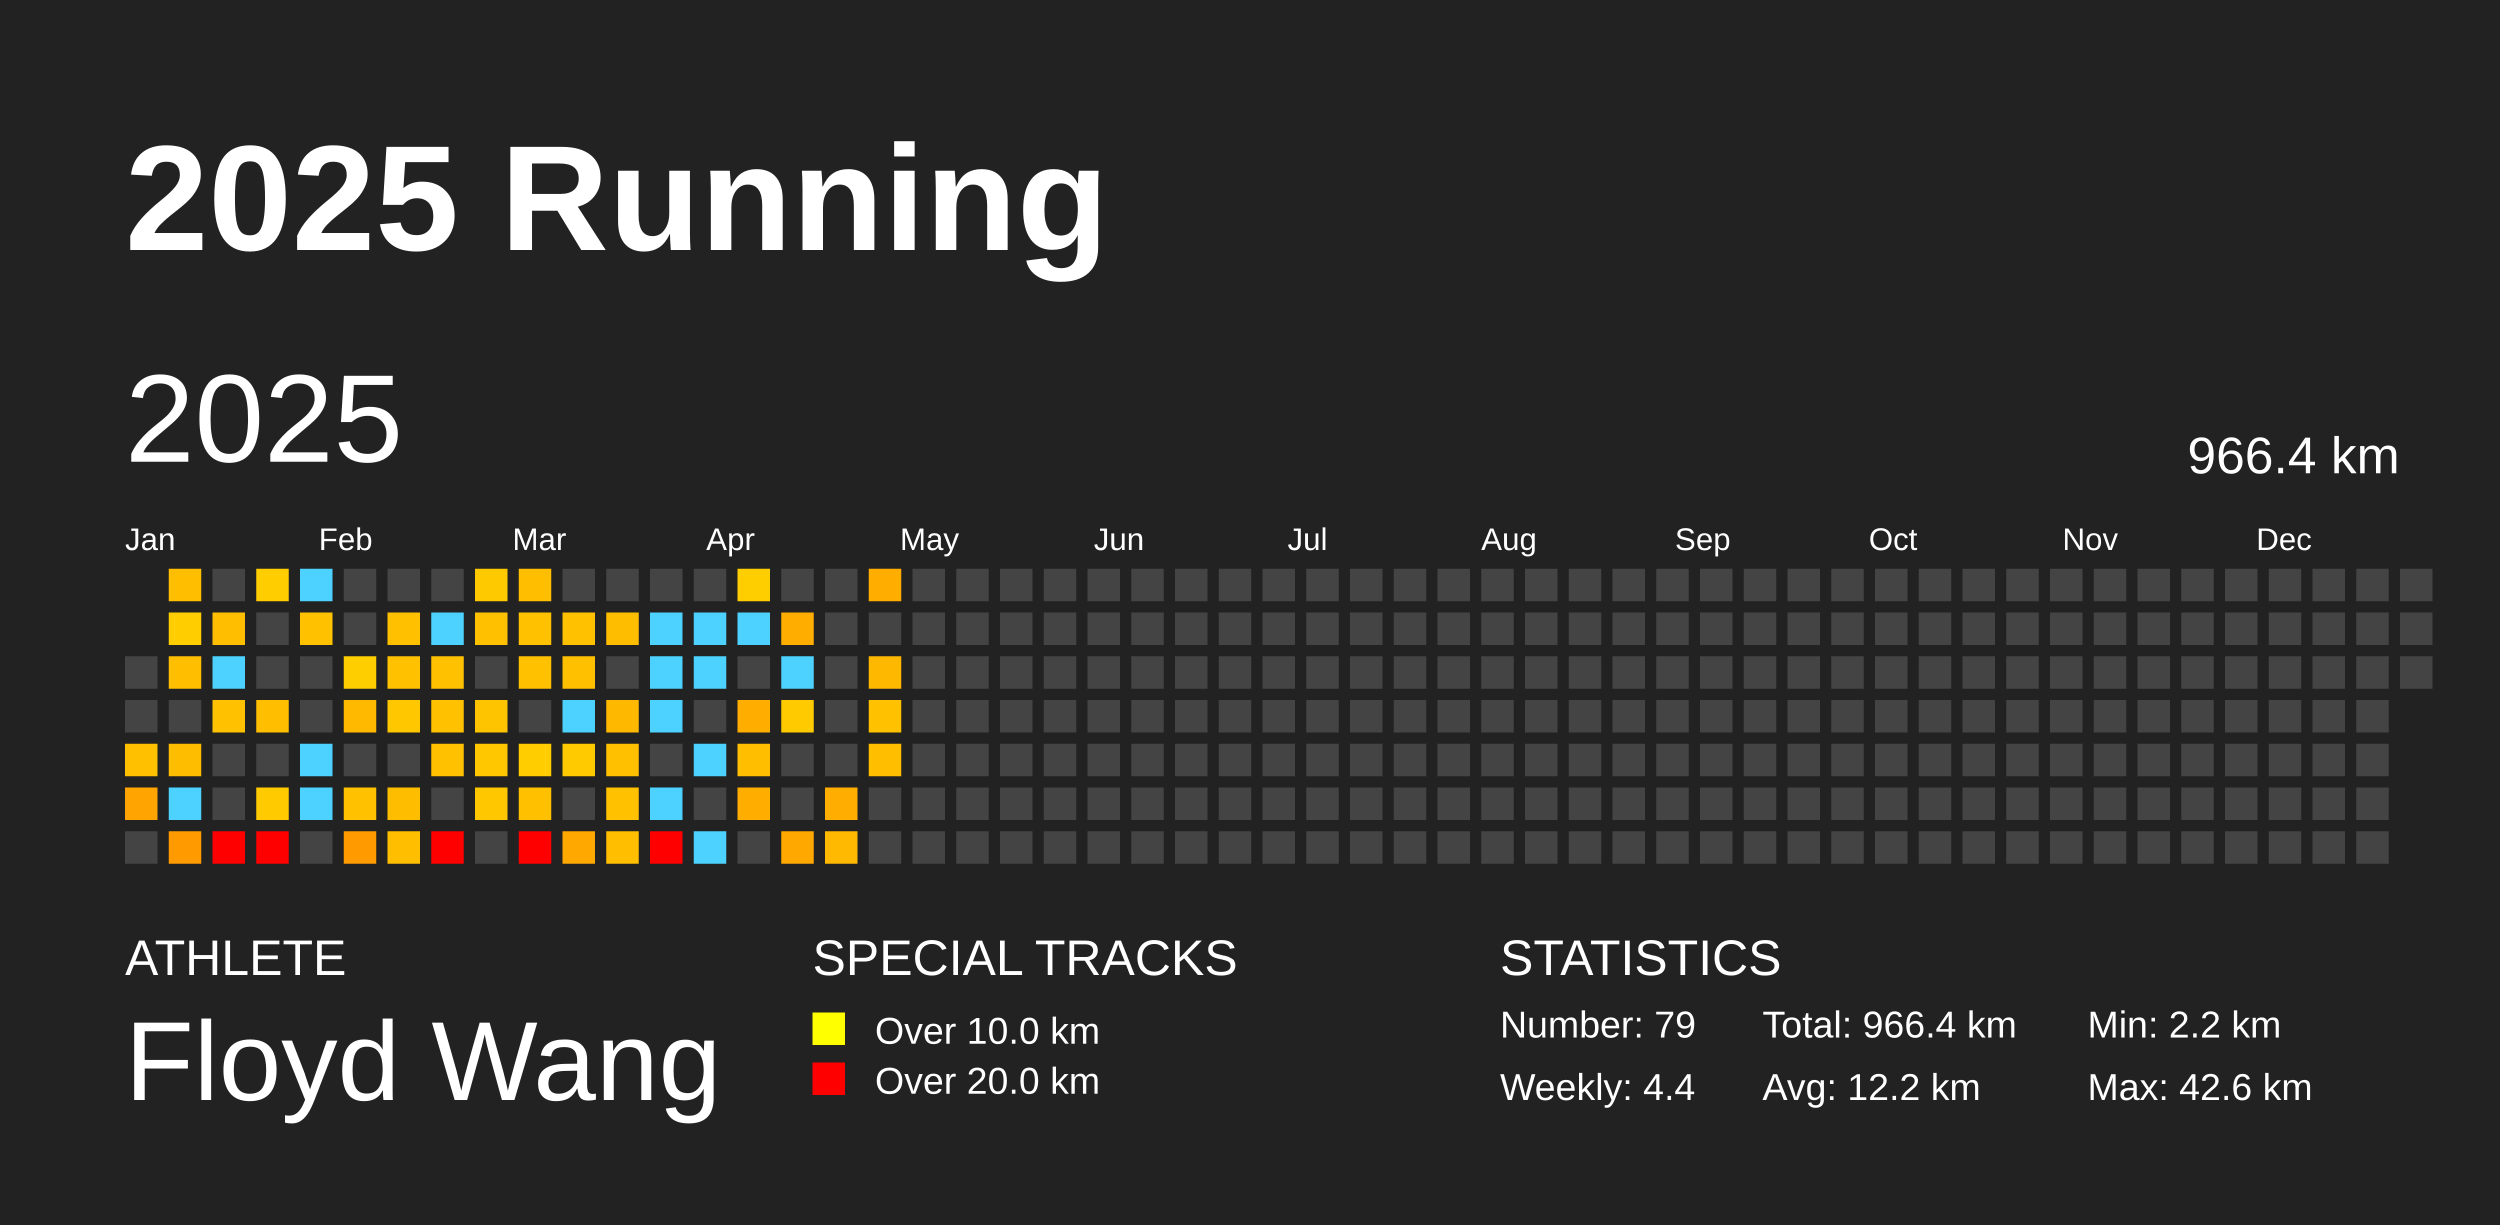
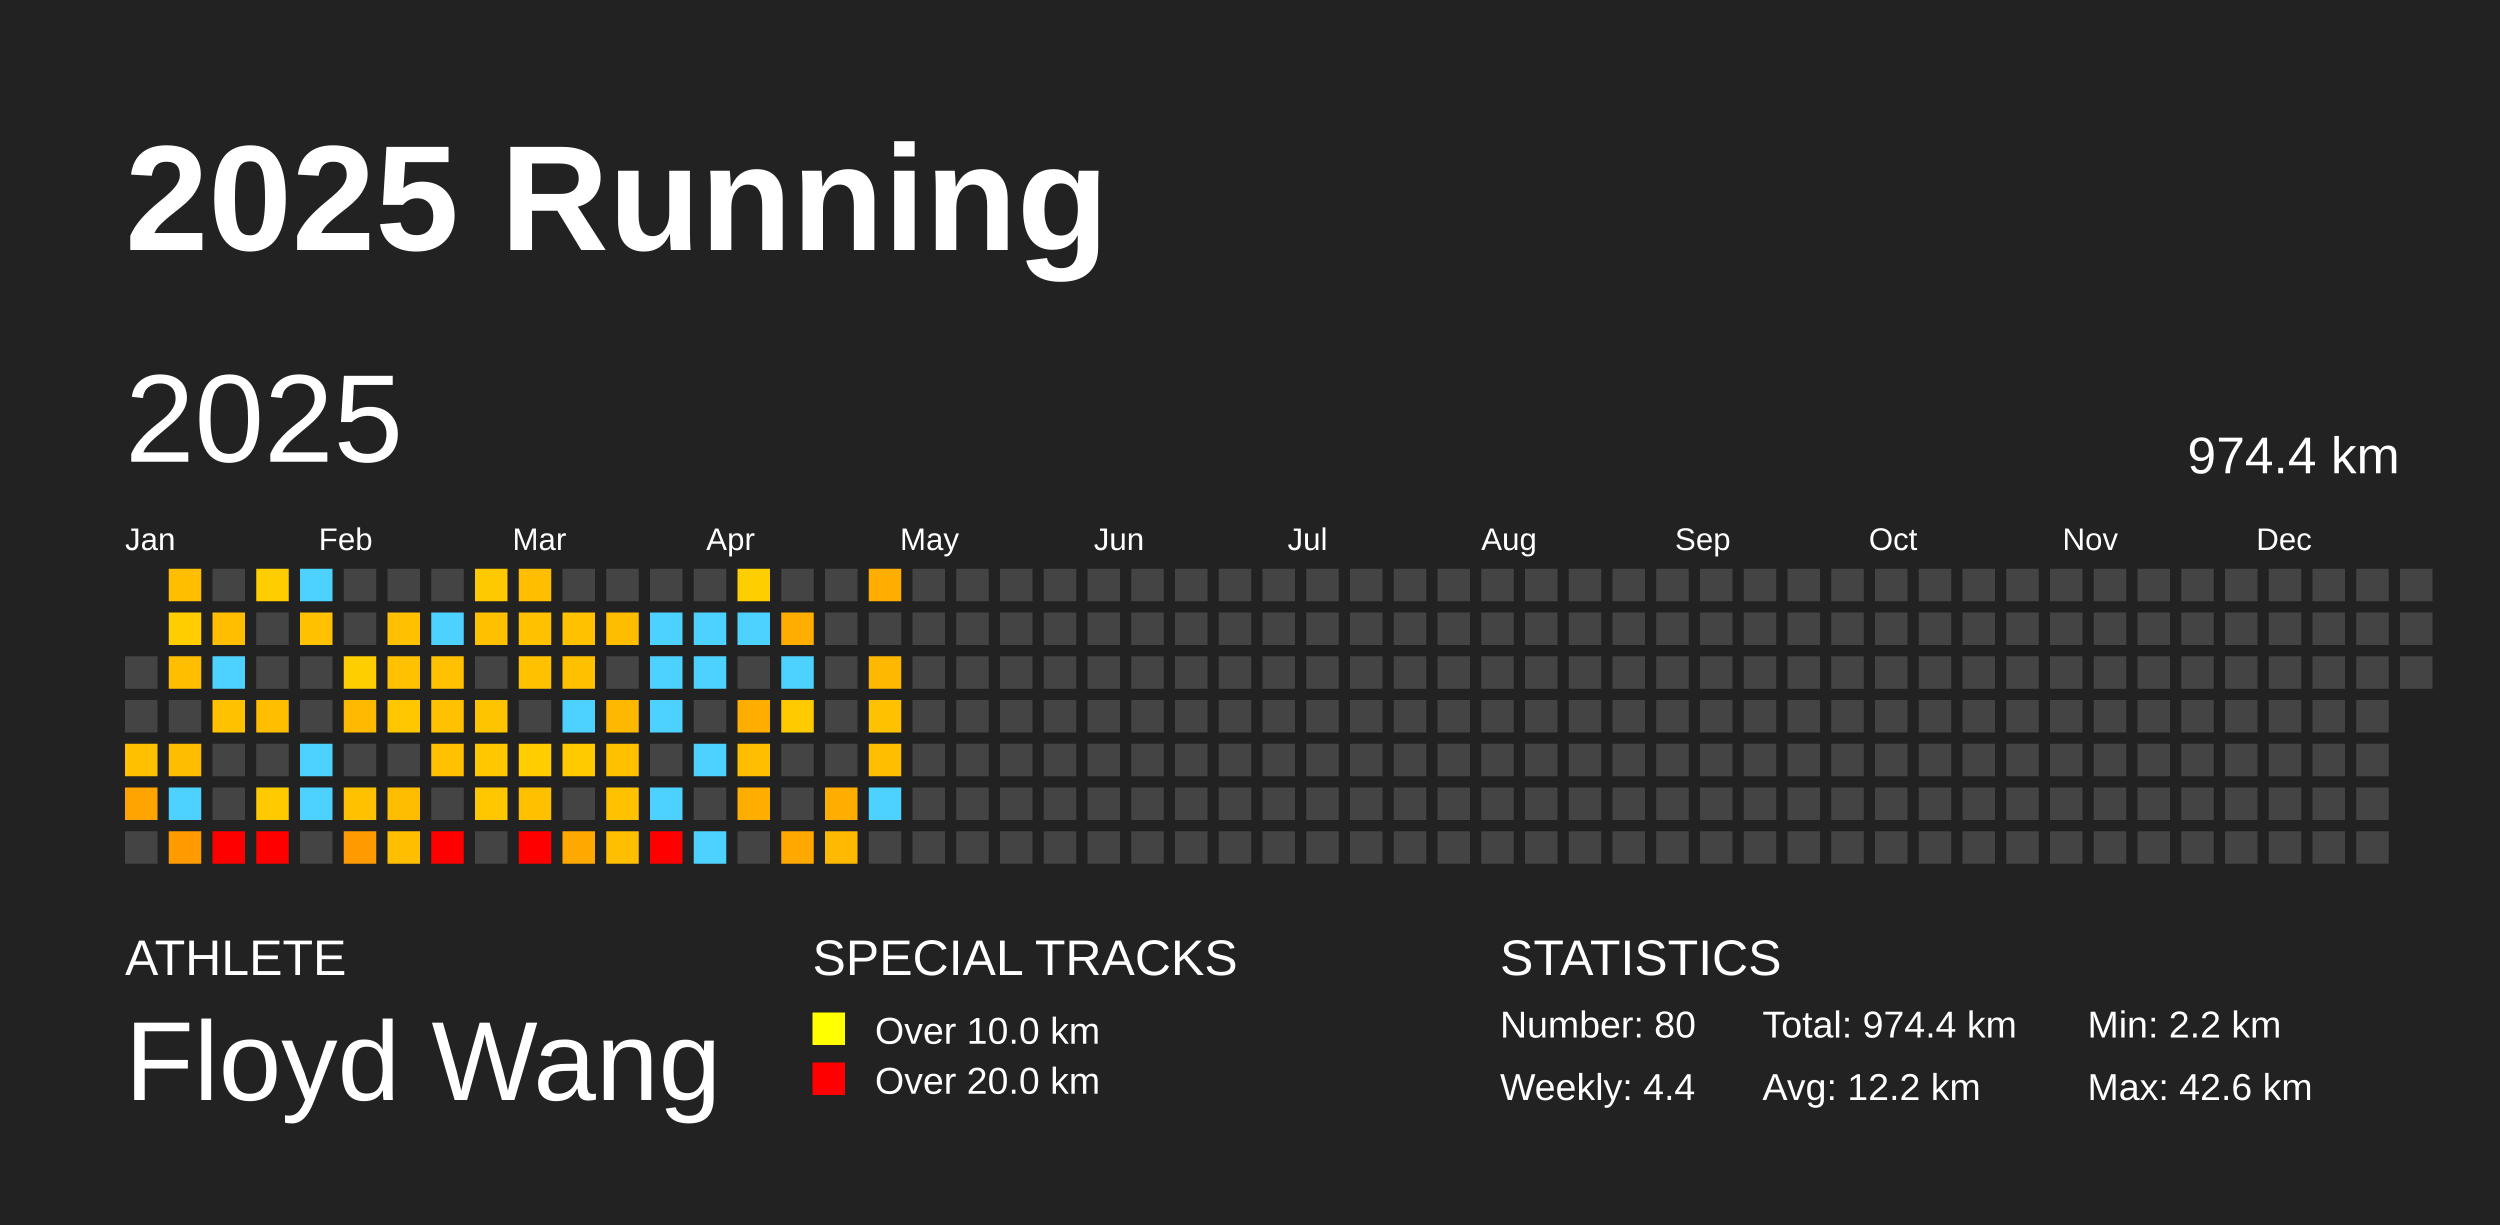
<svg xmlns="http://www.w3.org/2000/svg" baseProfile="full" height="98mm" version="1.1" viewBox="0,0,200,98" width="200mm">
  <defs />
  <rect fill="#222222" height="98" width="200" x="0" y="0" />
  <text fill="#FFFFFF" style="font-size:12px; font-family:Arial; font-weight:bold;" x="10" y="20">2025 Running</text>
  <text fill="#FFFFFF" style="font-size:4px; font-family:Arial" x="10" y="78">ATHLETE</text>
  <text fill="#FFFFFF" style="font-size:9px; font-family:Arial" x="10" y="88">Floyd Wang</text>
  <text fill="#FFFFFF" style="font-size:4px; font-family:Arial" x="65" y="78">SPECIAL TRACKS</text>
  <rect fill="yellow" height="2.6" width="2.6" x="65" y="81" />
  <text fill="#FFFFFF" style="font-size:3px; font-family:Arial" x="70" y="83.5">Over 10.0 km</text>
  <rect fill="red" height="2.6" width="2.6" x="65" y="85" />
  <text fill="#FFFFFF" style="font-size:3px; font-family:Arial" x="70" y="87.5">Over 20.0 km</text>
  <text fill="#FFFFFF" style="font-size:4px; font-family:Arial" x="120" y="78">STATISTICS</text>
-   <text fill="#FFFFFF" style="font-size:3px; font-family:Arial" x="120" y="83">Number: 79</text>
+   <text fill="#FFFFFF" style="font-size:3px; font-family:Arial" x="120" y="83">Number: 80</text>
  <text fill="#FFFFFF" style="font-size:3px; font-family:Arial" x="120" y="88">Weekly: 4.4</text>
-   <text fill="#FFFFFF" style="font-size:3px; font-family:Arial" x="141" y="83">Total: 966.4 km</text>
+   <text fill="#FFFFFF" style="font-size:3px; font-family:Arial" x="141" y="83">Total: 974.4 km</text>
  <text fill="#FFFFFF" style="font-size:3px; font-family:Arial" x="141" y="88">Avg: 12.2 km</text>
  <text fill="#FFFFFF" style="font-size:3px; font-family:Arial" x="167" y="83">Min: 2.2 km</text>
  <text fill="#FFFFFF" style="font-size:3px; font-family:Arial" x="167" y="88">Max: 42.6 km</text>
  <text dominant-baseline="hanging" fill="#FFFFFF" style="font-size:10.0px; font-family:Arial;" x="10" y="30">2025</text>
-   <text dominant-baseline="hanging" fill="#FFFFFF" style="font-size:4.125px; font-family:Arial;" x="175" y="35">966.4 km</text>
+   <text dominant-baseline="hanging" fill="#FFFFFF" style="font-size:4.125px; font-family:Arial;" x="175" y="35">974.4 km</text>
  <text fill="#FFFFFF" style="font-size:2.5px; font-family:Arial" x="10.0" y="44">Jan</text>
  <text fill="#FFFFFF" style="font-size:2.5px; font-family:Arial" x="25.5" y="44">Feb</text>
  <text fill="#FFFFFF" style="font-size:2.5px; font-family:Arial" x="41.0" y="44">Mar</text>
  <text fill="#FFFFFF" style="font-size:2.5px; font-family:Arial" x="56.5" y="44">Apr</text>
  <text fill="#FFFFFF" style="font-size:2.5px; font-family:Arial" x="72.0" y="44">May</text>
  <text fill="#FFFFFF" style="font-size:2.5px; font-family:Arial" x="87.5" y="44">Jun</text>
  <text fill="#FFFFFF" style="font-size:2.5px; font-family:Arial" x="103.0" y="44">Jul</text>
  <text fill="#FFFFFF" style="font-size:2.5px; font-family:Arial" x="118.5" y="44">Aug</text>
  <text fill="#FFFFFF" style="font-size:2.5px; font-family:Arial" x="134.0" y="44">Sep</text>
  <text fill="#FFFFFF" style="font-size:2.5px; font-family:Arial" x="149.5" y="44">Oct</text>
  <text fill="#FFFFFF" style="font-size:2.5px; font-family:Arial" x="165.0" y="44">Nov</text>
  <text fill="#FFFFFF" style="font-size:2.5px; font-family:Arial" x="180.5" y="44">Dec</text>
  <rect fill="#444444" height="2.6" width="2.6" x="10.0" y="52.5" />
  <rect fill="#444444" height="2.6" width="2.6" x="10.0" y="56.0" />
  <rect fill="#ffc000" height="2.6" width="2.6" x="10.0" y="59.5" />
  <rect fill="#ffa400" height="2.6" width="2.6" x="10.0" y="63.0" />
  <rect fill="#444444" height="2.6" width="2.6" x="10.0" y="66.5" />
  <rect fill="#ffbf00" height="2.6" width="2.6" x="13.5" y="45.5" />
  <rect fill="#ffcd00" height="2.6" width="2.6" x="13.5" y="49.0" />
  <rect fill="#ffbf00" height="2.6" width="2.6" x="13.5" y="52.5" />
  <rect fill="#444444" height="2.6" width="2.6" x="13.5" y="56.0" />
  <rect fill="#ffbd00" height="2.6" width="2.6" x="13.5" y="59.5" />
  <rect fill="#4dd2ff" height="2.6" width="2.6" x="13.5" y="63.0" />
  <rect fill="#ff9b00" height="2.6" width="2.6" x="13.5" y="66.5" />
  <rect fill="#444444" height="2.6" width="2.6" x="17.0" y="45.5" />
  <rect fill="#ffbf00" height="2.6" width="2.6" x="17.0" y="49.0" />
  <rect fill="#4dd2ff" height="2.6" width="2.6" x="17.0" y="52.5" />
  <rect fill="#ffc100" height="2.6" width="2.6" x="17.0" y="56.0" />
  <rect fill="#444444" height="2.6" width="2.6" x="17.0" y="59.5" />
  <rect fill="#444444" height="2.6" width="2.6" x="17.0" y="63.0" />
  <rect fill="red" height="2.6" width="2.6" x="17.0" y="66.5" />
  <rect fill="#ffcd00" height="2.6" width="2.6" x="20.5" y="45.5" />
  <rect fill="#444444" height="2.6" width="2.6" x="20.5" y="49.0" />
  <rect fill="#444444" height="2.6" width="2.6" x="20.5" y="52.5" />
  <rect fill="#ffbe00" height="2.6" width="2.6" x="20.5" y="56.0" />
  <rect fill="#444444" height="2.6" width="2.6" x="20.5" y="59.5" />
  <rect fill="#ffcb00" height="2.6" width="2.6" x="20.5" y="63.0" />
  <rect fill="red" height="2.6" width="2.6" x="20.5" y="66.5" />
  <rect fill="#4dd2ff" height="2.6" width="2.6" x="24.0" y="45.5" />
  <rect fill="#ffc100" height="2.6" width="2.6" x="24.0" y="49.0" />
  <rect fill="#444444" height="2.6" width="2.6" x="24.0" y="52.5" />
  <rect fill="#444444" height="2.6" width="2.6" x="24.0" y="56.0" />
  <rect fill="#4dd2ff" height="2.6" width="2.6" x="24.0" y="59.5" />
  <rect fill="#4dd2ff" height="2.6" width="2.6" x="24.0" y="63.0" />
  <rect fill="#444444" height="2.6" width="2.6" x="24.0" y="66.5" />
  <rect fill="#444444" height="2.6" width="2.6" x="27.5" y="45.5" />
  <rect fill="#444444" height="2.6" width="2.6" x="27.5" y="49.0" />
  <rect fill="#ffce00" height="2.6" width="2.6" x="27.5" y="52.5" />
  <rect fill="#ffba00" height="2.6" width="2.6" x="27.5" y="56.0" />
  <rect fill="#444444" height="2.6" width="2.6" x="27.5" y="59.5" />
  <rect fill="#ffc100" height="2.6" width="2.6" x="27.5" y="63.0" />
  <rect fill="#ff9b00" height="2.6" width="2.6" x="27.5" y="66.5" />
  <rect fill="#444444" height="2.6" width="2.6" x="31.0" y="45.5" />
  <rect fill="#ffc000" height="2.6" width="2.6" x="31.0" y="49.0" />
  <rect fill="#ffc100" height="2.6" width="2.6" x="31.0" y="52.5" />
  <rect fill="#ffc700" height="2.6" width="2.6" x="31.0" y="56.0" />
  <rect fill="#444444" height="2.6" width="2.6" x="31.0" y="59.5" />
  <rect fill="#ffbd00" height="2.6" width="2.6" x="31.0" y="63.0" />
  <rect fill="#ffbf00" height="2.6" width="2.6" x="31.0" y="66.5" />
  <rect fill="#444444" height="2.6" width="2.6" x="34.5" y="45.5" />
  <rect fill="#4dd2ff" height="2.6" width="2.6" x="34.5" y="49.0" />
  <rect fill="#ffc100" height="2.6" width="2.6" x="34.5" y="52.5" />
  <rect fill="#ffc100" height="2.6" width="2.6" x="34.5" y="56.0" />
  <rect fill="#ffc100" height="2.6" width="2.6" x="34.5" y="59.5" />
  <rect fill="#444444" height="2.6" width="2.6" x="34.5" y="63.0" />
  <rect fill="red" height="2.6" width="2.6" x="34.5" y="66.5" />
  <rect fill="#ffc900" height="2.6" width="2.6" x="38.0" y="45.5" />
  <rect fill="#ffc000" height="2.6" width="2.6" x="38.0" y="49.0" />
  <rect fill="#444444" height="2.6" width="2.6" x="38.0" y="52.5" />
  <rect fill="#ffc400" height="2.6" width="2.6" x="38.0" y="56.0" />
  <rect fill="#ffc700" height="2.6" width="2.6" x="38.0" y="59.5" />
  <rect fill="#ffc700" height="2.6" width="2.6" x="38.0" y="63.0" />
  <rect fill="#444444" height="2.6" width="2.6" x="38.0" y="66.5" />
  <rect fill="#ffbe00" height="2.6" width="2.6" x="41.5" y="45.5" />
  <rect fill="#ffc100" height="2.6" width="2.6" x="41.5" y="49.0" />
  <rect fill="#ffc100" height="2.6" width="2.6" x="41.5" y="52.5" />
  <rect fill="#444444" height="2.6" width="2.6" x="41.5" y="56.0" />
  <rect fill="#ffcd00" height="2.6" width="2.6" x="41.5" y="59.5" />
  <rect fill="#ffc000" height="2.6" width="2.6" x="41.5" y="63.0" />
  <rect fill="red" height="2.6" width="2.6" x="41.5" y="66.5" />
  <rect fill="#444444" height="2.6" width="2.6" x="45.0" y="45.5" />
  <rect fill="#ffc100" height="2.6" width="2.6" x="45.0" y="49.0" />
  <rect fill="#ffc000" height="2.6" width="2.6" x="45.0" y="52.5" />
  <rect fill="#4dd2ff" height="2.6" width="2.6" x="45.0" y="56.0" />
  <rect fill="#ffcb00" height="2.6" width="2.6" x="45.0" y="59.5" />
  <rect fill="#444444" height="2.6" width="2.6" x="45.0" y="63.0" />
  <rect fill="#ffa800" height="2.6" width="2.6" x="45.0" y="66.5" />
  <rect fill="#444444" height="2.6" width="2.6" x="48.5" y="45.5" />
  <rect fill="#ffbd00" height="2.6" width="2.6" x="48.5" y="49.0" />
  <rect fill="#444444" height="2.6" width="2.6" x="48.5" y="52.5" />
  <rect fill="#ffb800" height="2.6" width="2.6" x="48.5" y="56.0" />
  <rect fill="#ffc000" height="2.6" width="2.6" x="48.5" y="59.5" />
  <rect fill="#ffc100" height="2.6" width="2.6" x="48.5" y="63.0" />
  <rect fill="#ffbe00" height="2.6" width="2.6" x="48.5" y="66.5" />
  <rect fill="#444444" height="2.6" width="2.6" x="52.0" y="45.5" />
  <rect fill="#4dd2ff" height="2.6" width="2.6" x="52.0" y="49.0" />
  <rect fill="#4dd2ff" height="2.6" width="2.6" x="52.0" y="52.5" />
  <rect fill="#4dd2ff" height="2.6" width="2.6" x="52.0" y="56.0" />
  <rect fill="#444444" height="2.6" width="2.6" x="52.0" y="59.5" />
  <rect fill="#4dd2ff" height="2.6" width="2.6" x="52.0" y="63.0" />
  <rect fill="red" height="2.6" width="2.6" x="52.0" y="66.5" />
  <rect fill="#444444" height="2.6" width="2.6" x="55.5" y="45.5" />
  <rect fill="#4dd2ff" height="2.6" width="2.6" x="55.5" y="49.0" />
  <rect fill="#4dd2ff" height="2.6" width="2.6" x="55.5" y="52.5" />
  <rect fill="#444444" height="2.6" width="2.6" x="55.5" y="56.0" />
  <rect fill="#4dd2ff" height="2.6" width="2.6" x="55.5" y="59.5" />
  <rect fill="#444444" height="2.6" width="2.6" x="55.5" y="63.0" />
  <rect fill="#4dd2ff" height="2.6" width="2.6" x="55.5" y="66.5" />
  <rect fill="#ffce00" height="2.6" width="2.6" x="59.0" y="45.5" />
  <rect fill="#4dd2ff" height="2.6" width="2.6" x="59.0" y="49.0" />
  <rect fill="#444444" height="2.6" width="2.6" x="59.0" y="52.5" />
  <rect fill="#ffae00" height="2.6" width="2.6" x="59.0" y="56.0" />
  <rect fill="#ffbf00" height="2.6" width="2.6" x="59.0" y="59.5" />
  <rect fill="#ffae00" height="2.6" width="2.6" x="59.0" y="63.0" />
  <rect fill="#444444" height="2.6" width="2.6" x="59.0" y="66.5" />
  <rect fill="#444444" height="2.6" width="2.6" x="62.5" y="45.5" />
  <rect fill="#ffae00" height="2.6" width="2.6" x="62.5" y="49.0" />
  <rect fill="#4dd2ff" height="2.6" width="2.6" x="62.5" y="52.5" />
  <rect fill="#ffcb00" height="2.6" width="2.6" x="62.5" y="56.0" />
  <rect fill="#444444" height="2.6" width="2.6" x="62.5" y="59.5" />
  <rect fill="#444444" height="2.6" width="2.6" x="62.5" y="63.0" />
  <rect fill="#ffa800" height="2.6" width="2.6" x="62.5" y="66.5" />
  <rect fill="#444444" height="2.6" width="2.6" x="66.0" y="45.5" />
  <rect fill="#444444" height="2.6" width="2.6" x="66.0" y="49.0" />
  <rect fill="#444444" height="2.6" width="2.6" x="66.0" y="52.5" />
  <rect fill="#444444" height="2.6" width="2.6" x="66.0" y="56.0" />
  <rect fill="#444444" height="2.6" width="2.6" x="66.0" y="59.5" />
  <rect fill="#ffad00" height="2.6" width="2.6" x="66.0" y="63.0" />
  <rect fill="#ffb900" height="2.6" width="2.6" x="66.0" y="66.5" />
  <rect fill="#ffae00" height="2.6" width="2.6" x="69.5" y="45.5" />
  <rect fill="#444444" height="2.6" width="2.6" x="69.5" y="49.0" />
  <rect fill="#ffb800" height="2.6" width="2.6" x="69.5" y="52.5" />
  <rect fill="#ffc100" height="2.6" width="2.6" x="69.5" y="56.0" />
  <rect fill="#ffbf00" height="2.6" width="2.6" x="69.5" y="59.5" />
-   <rect fill="#444444" height="2.6" width="2.6" x="69.5" y="63.0" />
+   <rect fill="#4dd2ff" height="2.6" width="2.6" x="69.5" y="63.0" />
  <rect fill="#444444" height="2.6" width="2.6" x="69.5" y="66.5" />
  <rect fill="#444444" height="2.6" width="2.6" x="73.0" y="45.5" />
  <rect fill="#444444" height="2.6" width="2.6" x="73.0" y="49.0" />
  <rect fill="#444444" height="2.6" width="2.6" x="73.0" y="52.5" />
  <rect fill="#444444" height="2.6" width="2.6" x="73.0" y="56.0" />
  <rect fill="#444444" height="2.6" width="2.6" x="73.0" y="59.5" />
  <rect fill="#444444" height="2.6" width="2.6" x="73.0" y="63.0" />
  <rect fill="#444444" height="2.6" width="2.6" x="73.0" y="66.5" />
  <rect fill="#444444" height="2.6" width="2.6" x="76.5" y="45.5" />
  <rect fill="#444444" height="2.6" width="2.6" x="76.5" y="49.0" />
  <rect fill="#444444" height="2.6" width="2.6" x="76.5" y="52.5" />
  <rect fill="#444444" height="2.6" width="2.6" x="76.5" y="56.0" />
  <rect fill="#444444" height="2.6" width="2.6" x="76.5" y="59.5" />
  <rect fill="#444444" height="2.6" width="2.6" x="76.5" y="63.0" />
  <rect fill="#444444" height="2.6" width="2.6" x="76.5" y="66.5" />
  <rect fill="#444444" height="2.6" width="2.6" x="80.0" y="45.5" />
  <rect fill="#444444" height="2.6" width="2.6" x="80.0" y="49.0" />
  <rect fill="#444444" height="2.6" width="2.6" x="80.0" y="52.5" />
  <rect fill="#444444" height="2.6" width="2.6" x="80.0" y="56.0" />
  <rect fill="#444444" height="2.6" width="2.6" x="80.0" y="59.5" />
  <rect fill="#444444" height="2.6" width="2.6" x="80.0" y="63.0" />
  <rect fill="#444444" height="2.6" width="2.6" x="80.0" y="66.5" />
  <rect fill="#444444" height="2.6" width="2.6" x="83.5" y="45.5" />
  <rect fill="#444444" height="2.6" width="2.6" x="83.5" y="49.0" />
  <rect fill="#444444" height="2.6" width="2.6" x="83.5" y="52.5" />
  <rect fill="#444444" height="2.6" width="2.6" x="83.5" y="56.0" />
  <rect fill="#444444" height="2.6" width="2.6" x="83.5" y="59.5" />
  <rect fill="#444444" height="2.6" width="2.6" x="83.5" y="63.0" />
  <rect fill="#444444" height="2.6" width="2.6" x="83.5" y="66.5" />
  <rect fill="#444444" height="2.6" width="2.6" x="87.0" y="45.5" />
  <rect fill="#444444" height="2.6" width="2.6" x="87.0" y="49.0" />
  <rect fill="#444444" height="2.6" width="2.6" x="87.0" y="52.5" />
  <rect fill="#444444" height="2.6" width="2.6" x="87.0" y="56.0" />
  <rect fill="#444444" height="2.6" width="2.6" x="87.0" y="59.5" />
  <rect fill="#444444" height="2.6" width="2.6" x="87.0" y="63.0" />
  <rect fill="#444444" height="2.6" width="2.6" x="87.0" y="66.5" />
  <rect fill="#444444" height="2.6" width="2.6" x="90.5" y="45.5" />
  <rect fill="#444444" height="2.6" width="2.6" x="90.5" y="49.0" />
  <rect fill="#444444" height="2.6" width="2.6" x="90.5" y="52.5" />
  <rect fill="#444444" height="2.6" width="2.6" x="90.5" y="56.0" />
  <rect fill="#444444" height="2.6" width="2.6" x="90.5" y="59.5" />
  <rect fill="#444444" height="2.6" width="2.6" x="90.5" y="63.0" />
  <rect fill="#444444" height="2.6" width="2.6" x="90.5" y="66.5" />
  <rect fill="#444444" height="2.6" width="2.6" x="94.0" y="45.5" />
  <rect fill="#444444" height="2.6" width="2.6" x="94.0" y="49.0" />
  <rect fill="#444444" height="2.6" width="2.6" x="94.0" y="52.5" />
  <rect fill="#444444" height="2.6" width="2.6" x="94.0" y="56.0" />
  <rect fill="#444444" height="2.6" width="2.6" x="94.0" y="59.5" />
  <rect fill="#444444" height="2.6" width="2.6" x="94.0" y="63.0" />
  <rect fill="#444444" height="2.6" width="2.6" x="94.0" y="66.5" />
  <rect fill="#444444" height="2.6" width="2.6" x="97.5" y="45.5" />
  <rect fill="#444444" height="2.6" width="2.6" x="97.5" y="49.0" />
  <rect fill="#444444" height="2.6" width="2.6" x="97.5" y="52.5" />
  <rect fill="#444444" height="2.6" width="2.6" x="97.5" y="56.0" />
  <rect fill="#444444" height="2.6" width="2.6" x="97.5" y="59.5" />
  <rect fill="#444444" height="2.6" width="2.6" x="97.5" y="63.0" />
  <rect fill="#444444" height="2.6" width="2.6" x="97.5" y="66.5" />
  <rect fill="#444444" height="2.6" width="2.6" x="101.0" y="45.5" />
  <rect fill="#444444" height="2.6" width="2.6" x="101.0" y="49.0" />
  <rect fill="#444444" height="2.6" width="2.6" x="101.0" y="52.5" />
  <rect fill="#444444" height="2.6" width="2.6" x="101.0" y="56.0" />
  <rect fill="#444444" height="2.6" width="2.6" x="101.0" y="59.5" />
  <rect fill="#444444" height="2.6" width="2.6" x="101.0" y="63.0" />
  <rect fill="#444444" height="2.6" width="2.6" x="101.0" y="66.5" />
  <rect fill="#444444" height="2.6" width="2.6" x="104.5" y="45.5" />
  <rect fill="#444444" height="2.6" width="2.6" x="104.5" y="49.0" />
  <rect fill="#444444" height="2.6" width="2.6" x="104.5" y="52.5" />
  <rect fill="#444444" height="2.6" width="2.6" x="104.5" y="56.0" />
  <rect fill="#444444" height="2.6" width="2.6" x="104.5" y="59.5" />
  <rect fill="#444444" height="2.6" width="2.6" x="104.5" y="63.0" />
  <rect fill="#444444" height="2.6" width="2.6" x="104.5" y="66.5" />
  <rect fill="#444444" height="2.6" width="2.6" x="108.0" y="45.5" />
  <rect fill="#444444" height="2.6" width="2.6" x="108.0" y="49.0" />
  <rect fill="#444444" height="2.6" width="2.6" x="108.0" y="52.5" />
  <rect fill="#444444" height="2.6" width="2.6" x="108.0" y="56.0" />
  <rect fill="#444444" height="2.6" width="2.6" x="108.0" y="59.5" />
  <rect fill="#444444" height="2.6" width="2.6" x="108.0" y="63.0" />
  <rect fill="#444444" height="2.6" width="2.6" x="108.0" y="66.5" />
  <rect fill="#444444" height="2.6" width="2.6" x="111.5" y="45.5" />
  <rect fill="#444444" height="2.6" width="2.6" x="111.5" y="49.0" />
  <rect fill="#444444" height="2.6" width="2.6" x="111.5" y="52.5" />
  <rect fill="#444444" height="2.6" width="2.6" x="111.5" y="56.0" />
  <rect fill="#444444" height="2.6" width="2.6" x="111.5" y="59.5" />
  <rect fill="#444444" height="2.6" width="2.6" x="111.5" y="63.0" />
  <rect fill="#444444" height="2.6" width="2.6" x="111.5" y="66.5" />
  <rect fill="#444444" height="2.6" width="2.6" x="115.0" y="45.5" />
  <rect fill="#444444" height="2.6" width="2.6" x="115.0" y="49.0" />
  <rect fill="#444444" height="2.6" width="2.6" x="115.0" y="52.5" />
  <rect fill="#444444" height="2.6" width="2.6" x="115.0" y="56.0" />
  <rect fill="#444444" height="2.6" width="2.6" x="115.0" y="59.5" />
  <rect fill="#444444" height="2.6" width="2.6" x="115.0" y="63.0" />
  <rect fill="#444444" height="2.6" width="2.6" x="115.0" y="66.5" />
  <rect fill="#444444" height="2.6" width="2.6" x="118.5" y="45.5" />
  <rect fill="#444444" height="2.6" width="2.6" x="118.5" y="49.0" />
  <rect fill="#444444" height="2.6" width="2.6" x="118.5" y="52.5" />
  <rect fill="#444444" height="2.6" width="2.6" x="118.5" y="56.0" />
  <rect fill="#444444" height="2.6" width="2.6" x="118.5" y="59.5" />
  <rect fill="#444444" height="2.6" width="2.6" x="118.5" y="63.0" />
  <rect fill="#444444" height="2.6" width="2.6" x="118.5" y="66.5" />
  <rect fill="#444444" height="2.6" width="2.6" x="122.0" y="45.5" />
  <rect fill="#444444" height="2.6" width="2.6" x="122.0" y="49.0" />
  <rect fill="#444444" height="2.6" width="2.6" x="122.0" y="52.5" />
  <rect fill="#444444" height="2.6" width="2.6" x="122.0" y="56.0" />
  <rect fill="#444444" height="2.6" width="2.6" x="122.0" y="59.5" />
  <rect fill="#444444" height="2.6" width="2.6" x="122.0" y="63.0" />
  <rect fill="#444444" height="2.6" width="2.6" x="122.0" y="66.5" />
  <rect fill="#444444" height="2.6" width="2.6" x="125.5" y="45.5" />
  <rect fill="#444444" height="2.6" width="2.6" x="125.5" y="49.0" />
  <rect fill="#444444" height="2.6" width="2.6" x="125.5" y="52.5" />
  <rect fill="#444444" height="2.6" width="2.6" x="125.5" y="56.0" />
  <rect fill="#444444" height="2.6" width="2.6" x="125.5" y="59.5" />
  <rect fill="#444444" height="2.6" width="2.6" x="125.5" y="63.0" />
  <rect fill="#444444" height="2.6" width="2.6" x="125.5" y="66.5" />
  <rect fill="#444444" height="2.6" width="2.6" x="129.0" y="45.5" />
  <rect fill="#444444" height="2.6" width="2.6" x="129.0" y="49.0" />
  <rect fill="#444444" height="2.6" width="2.6" x="129.0" y="52.5" />
  <rect fill="#444444" height="2.6" width="2.6" x="129.0" y="56.0" />
  <rect fill="#444444" height="2.6" width="2.6" x="129.0" y="59.5" />
  <rect fill="#444444" height="2.6" width="2.6" x="129.0" y="63.0" />
  <rect fill="#444444" height="2.6" width="2.6" x="129.0" y="66.5" />
  <rect fill="#444444" height="2.6" width="2.6" x="132.5" y="45.5" />
  <rect fill="#444444" height="2.6" width="2.6" x="132.5" y="49.0" />
  <rect fill="#444444" height="2.6" width="2.6" x="132.5" y="52.5" />
  <rect fill="#444444" height="2.6" width="2.6" x="132.5" y="56.0" />
  <rect fill="#444444" height="2.6" width="2.6" x="132.5" y="59.5" />
  <rect fill="#444444" height="2.6" width="2.6" x="132.5" y="63.0" />
  <rect fill="#444444" height="2.6" width="2.6" x="132.5" y="66.5" />
  <rect fill="#444444" height="2.6" width="2.6" x="136.0" y="45.5" />
  <rect fill="#444444" height="2.6" width="2.6" x="136.0" y="49.0" />
  <rect fill="#444444" height="2.6" width="2.6" x="136.0" y="52.5" />
  <rect fill="#444444" height="2.6" width="2.6" x="136.0" y="56.0" />
  <rect fill="#444444" height="2.6" width="2.6" x="136.0" y="59.5" />
  <rect fill="#444444" height="2.6" width="2.6" x="136.0" y="63.0" />
  <rect fill="#444444" height="2.6" width="2.6" x="136.0" y="66.5" />
  <rect fill="#444444" height="2.6" width="2.6" x="139.5" y="45.5" />
  <rect fill="#444444" height="2.6" width="2.6" x="139.5" y="49.0" />
  <rect fill="#444444" height="2.6" width="2.6" x="139.5" y="52.5" />
  <rect fill="#444444" height="2.6" width="2.6" x="139.5" y="56.0" />
  <rect fill="#444444" height="2.6" width="2.6" x="139.5" y="59.5" />
  <rect fill="#444444" height="2.6" width="2.6" x="139.5" y="63.0" />
  <rect fill="#444444" height="2.6" width="2.6" x="139.5" y="66.5" />
  <rect fill="#444444" height="2.6" width="2.6" x="143.0" y="45.5" />
  <rect fill="#444444" height="2.6" width="2.6" x="143.0" y="49.0" />
  <rect fill="#444444" height="2.6" width="2.6" x="143.0" y="52.5" />
  <rect fill="#444444" height="2.6" width="2.6" x="143.0" y="56.0" />
  <rect fill="#444444" height="2.6" width="2.6" x="143.0" y="59.5" />
  <rect fill="#444444" height="2.6" width="2.6" x="143.0" y="63.0" />
  <rect fill="#444444" height="2.6" width="2.6" x="143.0" y="66.5" />
  <rect fill="#444444" height="2.6" width="2.6" x="146.5" y="45.5" />
  <rect fill="#444444" height="2.6" width="2.6" x="146.5" y="49.0" />
  <rect fill="#444444" height="2.6" width="2.6" x="146.5" y="52.5" />
  <rect fill="#444444" height="2.6" width="2.6" x="146.5" y="56.0" />
  <rect fill="#444444" height="2.6" width="2.6" x="146.5" y="59.5" />
  <rect fill="#444444" height="2.6" width="2.6" x="146.5" y="63.0" />
  <rect fill="#444444" height="2.6" width="2.6" x="146.5" y="66.5" />
  <rect fill="#444444" height="2.6" width="2.6" x="150.0" y="45.5" />
  <rect fill="#444444" height="2.6" width="2.6" x="150.0" y="49.0" />
  <rect fill="#444444" height="2.6" width="2.6" x="150.0" y="52.5" />
  <rect fill="#444444" height="2.6" width="2.6" x="150.0" y="56.0" />
  <rect fill="#444444" height="2.6" width="2.6" x="150.0" y="59.5" />
  <rect fill="#444444" height="2.6" width="2.6" x="150.0" y="63.0" />
  <rect fill="#444444" height="2.6" width="2.6" x="150.0" y="66.5" />
  <rect fill="#444444" height="2.6" width="2.6" x="153.5" y="45.5" />
  <rect fill="#444444" height="2.6" width="2.6" x="153.5" y="49.0" />
  <rect fill="#444444" height="2.6" width="2.6" x="153.5" y="52.5" />
  <rect fill="#444444" height="2.6" width="2.6" x="153.5" y="56.0" />
  <rect fill="#444444" height="2.6" width="2.6" x="153.5" y="59.5" />
  <rect fill="#444444" height="2.6" width="2.6" x="153.5" y="63.0" />
  <rect fill="#444444" height="2.6" width="2.6" x="153.5" y="66.5" />
  <rect fill="#444444" height="2.6" width="2.6" x="157.0" y="45.5" />
  <rect fill="#444444" height="2.6" width="2.6" x="157.0" y="49.0" />
  <rect fill="#444444" height="2.6" width="2.6" x="157.0" y="52.5" />
  <rect fill="#444444" height="2.6" width="2.6" x="157.0" y="56.0" />
  <rect fill="#444444" height="2.6" width="2.6" x="157.0" y="59.5" />
  <rect fill="#444444" height="2.6" width="2.6" x="157.0" y="63.0" />
  <rect fill="#444444" height="2.6" width="2.6" x="157.0" y="66.5" />
  <rect fill="#444444" height="2.6" width="2.6" x="160.5" y="45.5" />
  <rect fill="#444444" height="2.6" width="2.6" x="160.5" y="49.0" />
  <rect fill="#444444" height="2.6" width="2.6" x="160.5" y="52.5" />
  <rect fill="#444444" height="2.6" width="2.6" x="160.5" y="56.0" />
  <rect fill="#444444" height="2.6" width="2.6" x="160.5" y="59.5" />
  <rect fill="#444444" height="2.6" width="2.6" x="160.5" y="63.0" />
  <rect fill="#444444" height="2.6" width="2.6" x="160.5" y="66.5" />
  <rect fill="#444444" height="2.6" width="2.6" x="164.0" y="45.5" />
  <rect fill="#444444" height="2.6" width="2.6" x="164.0" y="49.0" />
  <rect fill="#444444" height="2.6" width="2.6" x="164.0" y="52.5" />
  <rect fill="#444444" height="2.6" width="2.6" x="164.0" y="56.0" />
  <rect fill="#444444" height="2.6" width="2.6" x="164.0" y="59.5" />
  <rect fill="#444444" height="2.6" width="2.6" x="164.0" y="63.0" />
  <rect fill="#444444" height="2.6" width="2.6" x="164.0" y="66.5" />
  <rect fill="#444444" height="2.6" width="2.6" x="167.5" y="45.5" />
  <rect fill="#444444" height="2.6" width="2.6" x="167.5" y="49.0" />
  <rect fill="#444444" height="2.6" width="2.6" x="167.5" y="52.5" />
  <rect fill="#444444" height="2.6" width="2.6" x="167.5" y="56.0" />
  <rect fill="#444444" height="2.6" width="2.6" x="167.5" y="59.5" />
  <rect fill="#444444" height="2.6" width="2.6" x="167.5" y="63.0" />
  <rect fill="#444444" height="2.6" width="2.6" x="167.5" y="66.5" />
  <rect fill="#444444" height="2.6" width="2.6" x="171.0" y="45.5" />
  <rect fill="#444444" height="2.6" width="2.6" x="171.0" y="49.0" />
  <rect fill="#444444" height="2.6" width="2.6" x="171.0" y="52.5" />
  <rect fill="#444444" height="2.6" width="2.6" x="171.0" y="56.0" />
  <rect fill="#444444" height="2.6" width="2.6" x="171.0" y="59.5" />
  <rect fill="#444444" height="2.6" width="2.6" x="171.0" y="63.0" />
  <rect fill="#444444" height="2.6" width="2.6" x="171.0" y="66.5" />
  <rect fill="#444444" height="2.6" width="2.6" x="174.5" y="45.5" />
  <rect fill="#444444" height="2.6" width="2.6" x="174.5" y="49.0" />
  <rect fill="#444444" height="2.6" width="2.6" x="174.5" y="52.5" />
  <rect fill="#444444" height="2.6" width="2.6" x="174.5" y="56.0" />
  <rect fill="#444444" height="2.6" width="2.6" x="174.5" y="59.5" />
  <rect fill="#444444" height="2.6" width="2.6" x="174.5" y="63.0" />
  <rect fill="#444444" height="2.6" width="2.6" x="174.5" y="66.5" />
  <rect fill="#444444" height="2.6" width="2.6" x="178.0" y="45.5" />
  <rect fill="#444444" height="2.6" width="2.6" x="178.0" y="49.0" />
  <rect fill="#444444" height="2.6" width="2.6" x="178.0" y="52.5" />
  <rect fill="#444444" height="2.6" width="2.6" x="178.0" y="56.0" />
  <rect fill="#444444" height="2.6" width="2.6" x="178.0" y="59.5" />
  <rect fill="#444444" height="2.6" width="2.6" x="178.0" y="63.0" />
  <rect fill="#444444" height="2.6" width="2.6" x="178.0" y="66.5" />
  <rect fill="#444444" height="2.6" width="2.6" x="181.5" y="45.5" />
  <rect fill="#444444" height="2.6" width="2.6" x="181.5" y="49.0" />
  <rect fill="#444444" height="2.6" width="2.6" x="181.5" y="52.5" />
  <rect fill="#444444" height="2.6" width="2.6" x="181.5" y="56.0" />
  <rect fill="#444444" height="2.6" width="2.6" x="181.5" y="59.5" />
  <rect fill="#444444" height="2.6" width="2.6" x="181.5" y="63.0" />
  <rect fill="#444444" height="2.6" width="2.6" x="181.5" y="66.5" />
  <rect fill="#444444" height="2.6" width="2.6" x="185.0" y="45.5" />
  <rect fill="#444444" height="2.6" width="2.6" x="185.0" y="49.0" />
  <rect fill="#444444" height="2.6" width="2.6" x="185.0" y="52.5" />
  <rect fill="#444444" height="2.6" width="2.6" x="185.0" y="56.0" />
  <rect fill="#444444" height="2.6" width="2.6" x="185.0" y="59.5" />
  <rect fill="#444444" height="2.6" width="2.6" x="185.0" y="63.0" />
  <rect fill="#444444" height="2.6" width="2.6" x="185.0" y="66.5" />
  <rect fill="#444444" height="2.6" width="2.6" x="188.5" y="45.5" />
  <rect fill="#444444" height="2.6" width="2.6" x="188.5" y="49.0" />
  <rect fill="#444444" height="2.6" width="2.6" x="188.5" y="52.5" />
  <rect fill="#444444" height="2.6" width="2.6" x="188.5" y="56.0" />
  <rect fill="#444444" height="2.6" width="2.6" x="188.5" y="59.5" />
  <rect fill="#444444" height="2.6" width="2.6" x="188.5" y="63.0" />
  <rect fill="#444444" height="2.6" width="2.6" x="188.5" y="66.5" />
  <rect fill="#444444" height="2.6" width="2.6" x="192.0" y="45.5" />
  <rect fill="#444444" height="2.6" width="2.6" x="192.0" y="49.0" />
  <rect fill="#444444" height="2.6" width="2.6" x="192.0" y="52.5" />
</svg>
